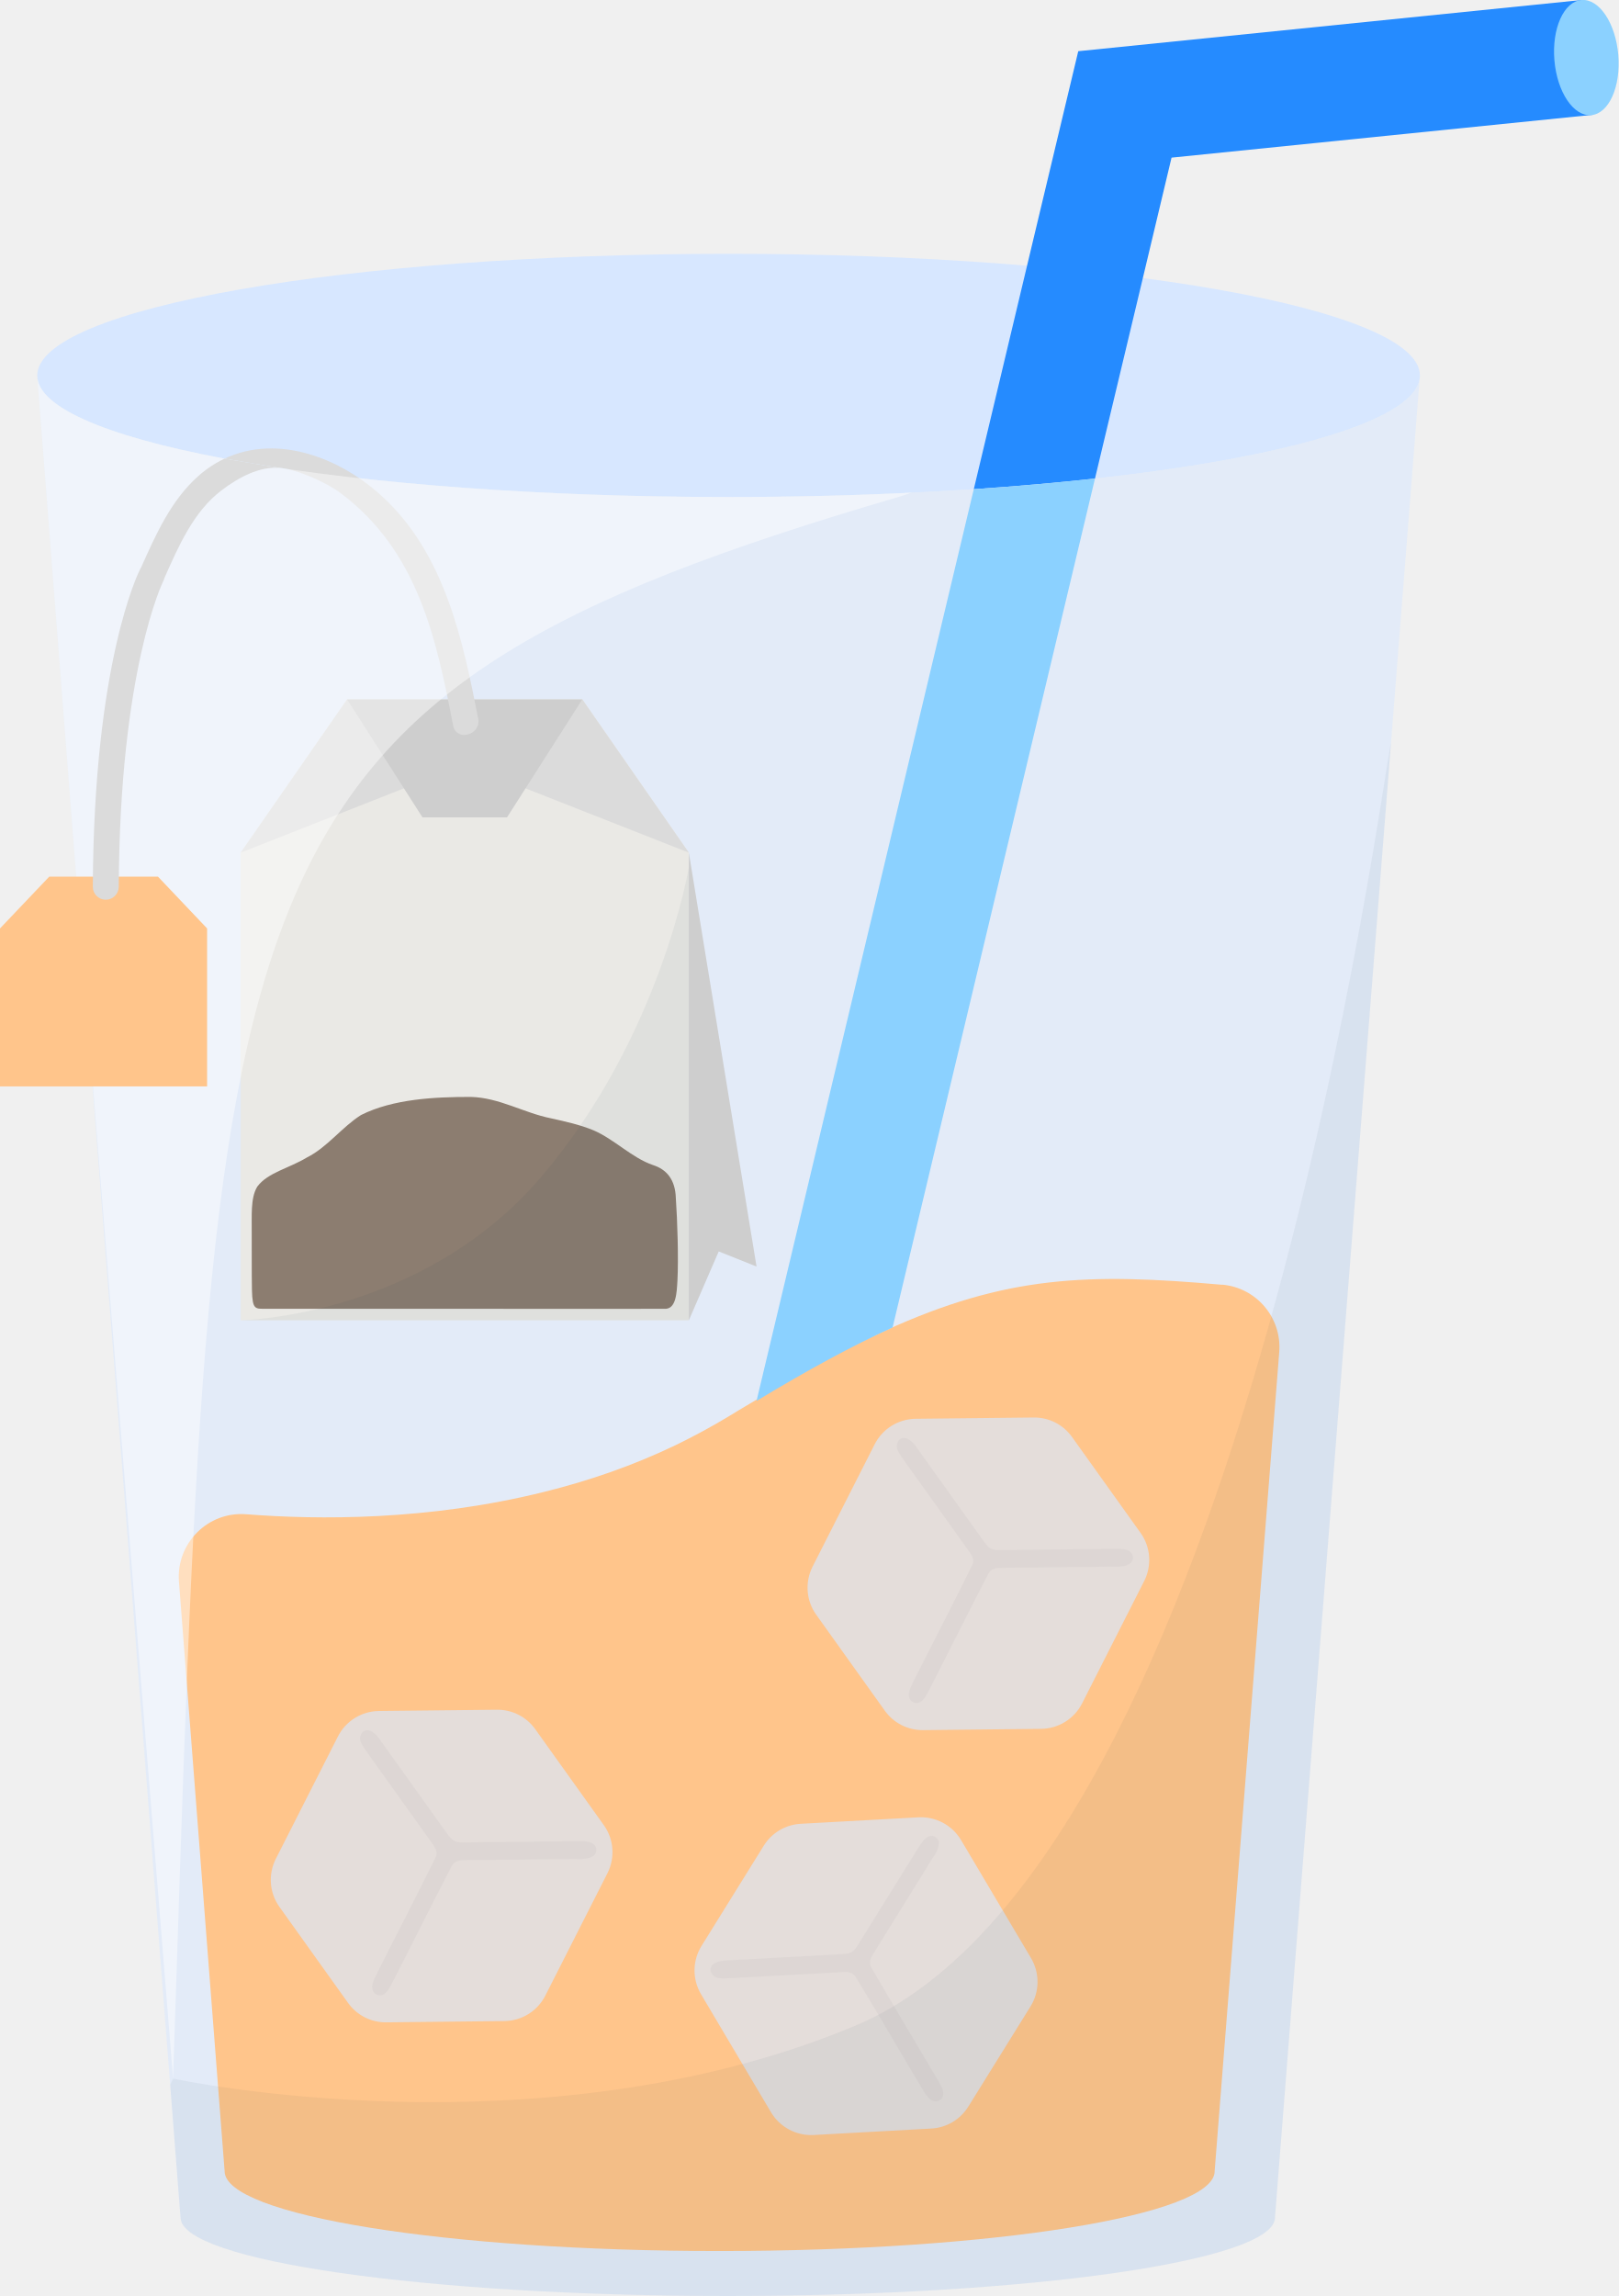
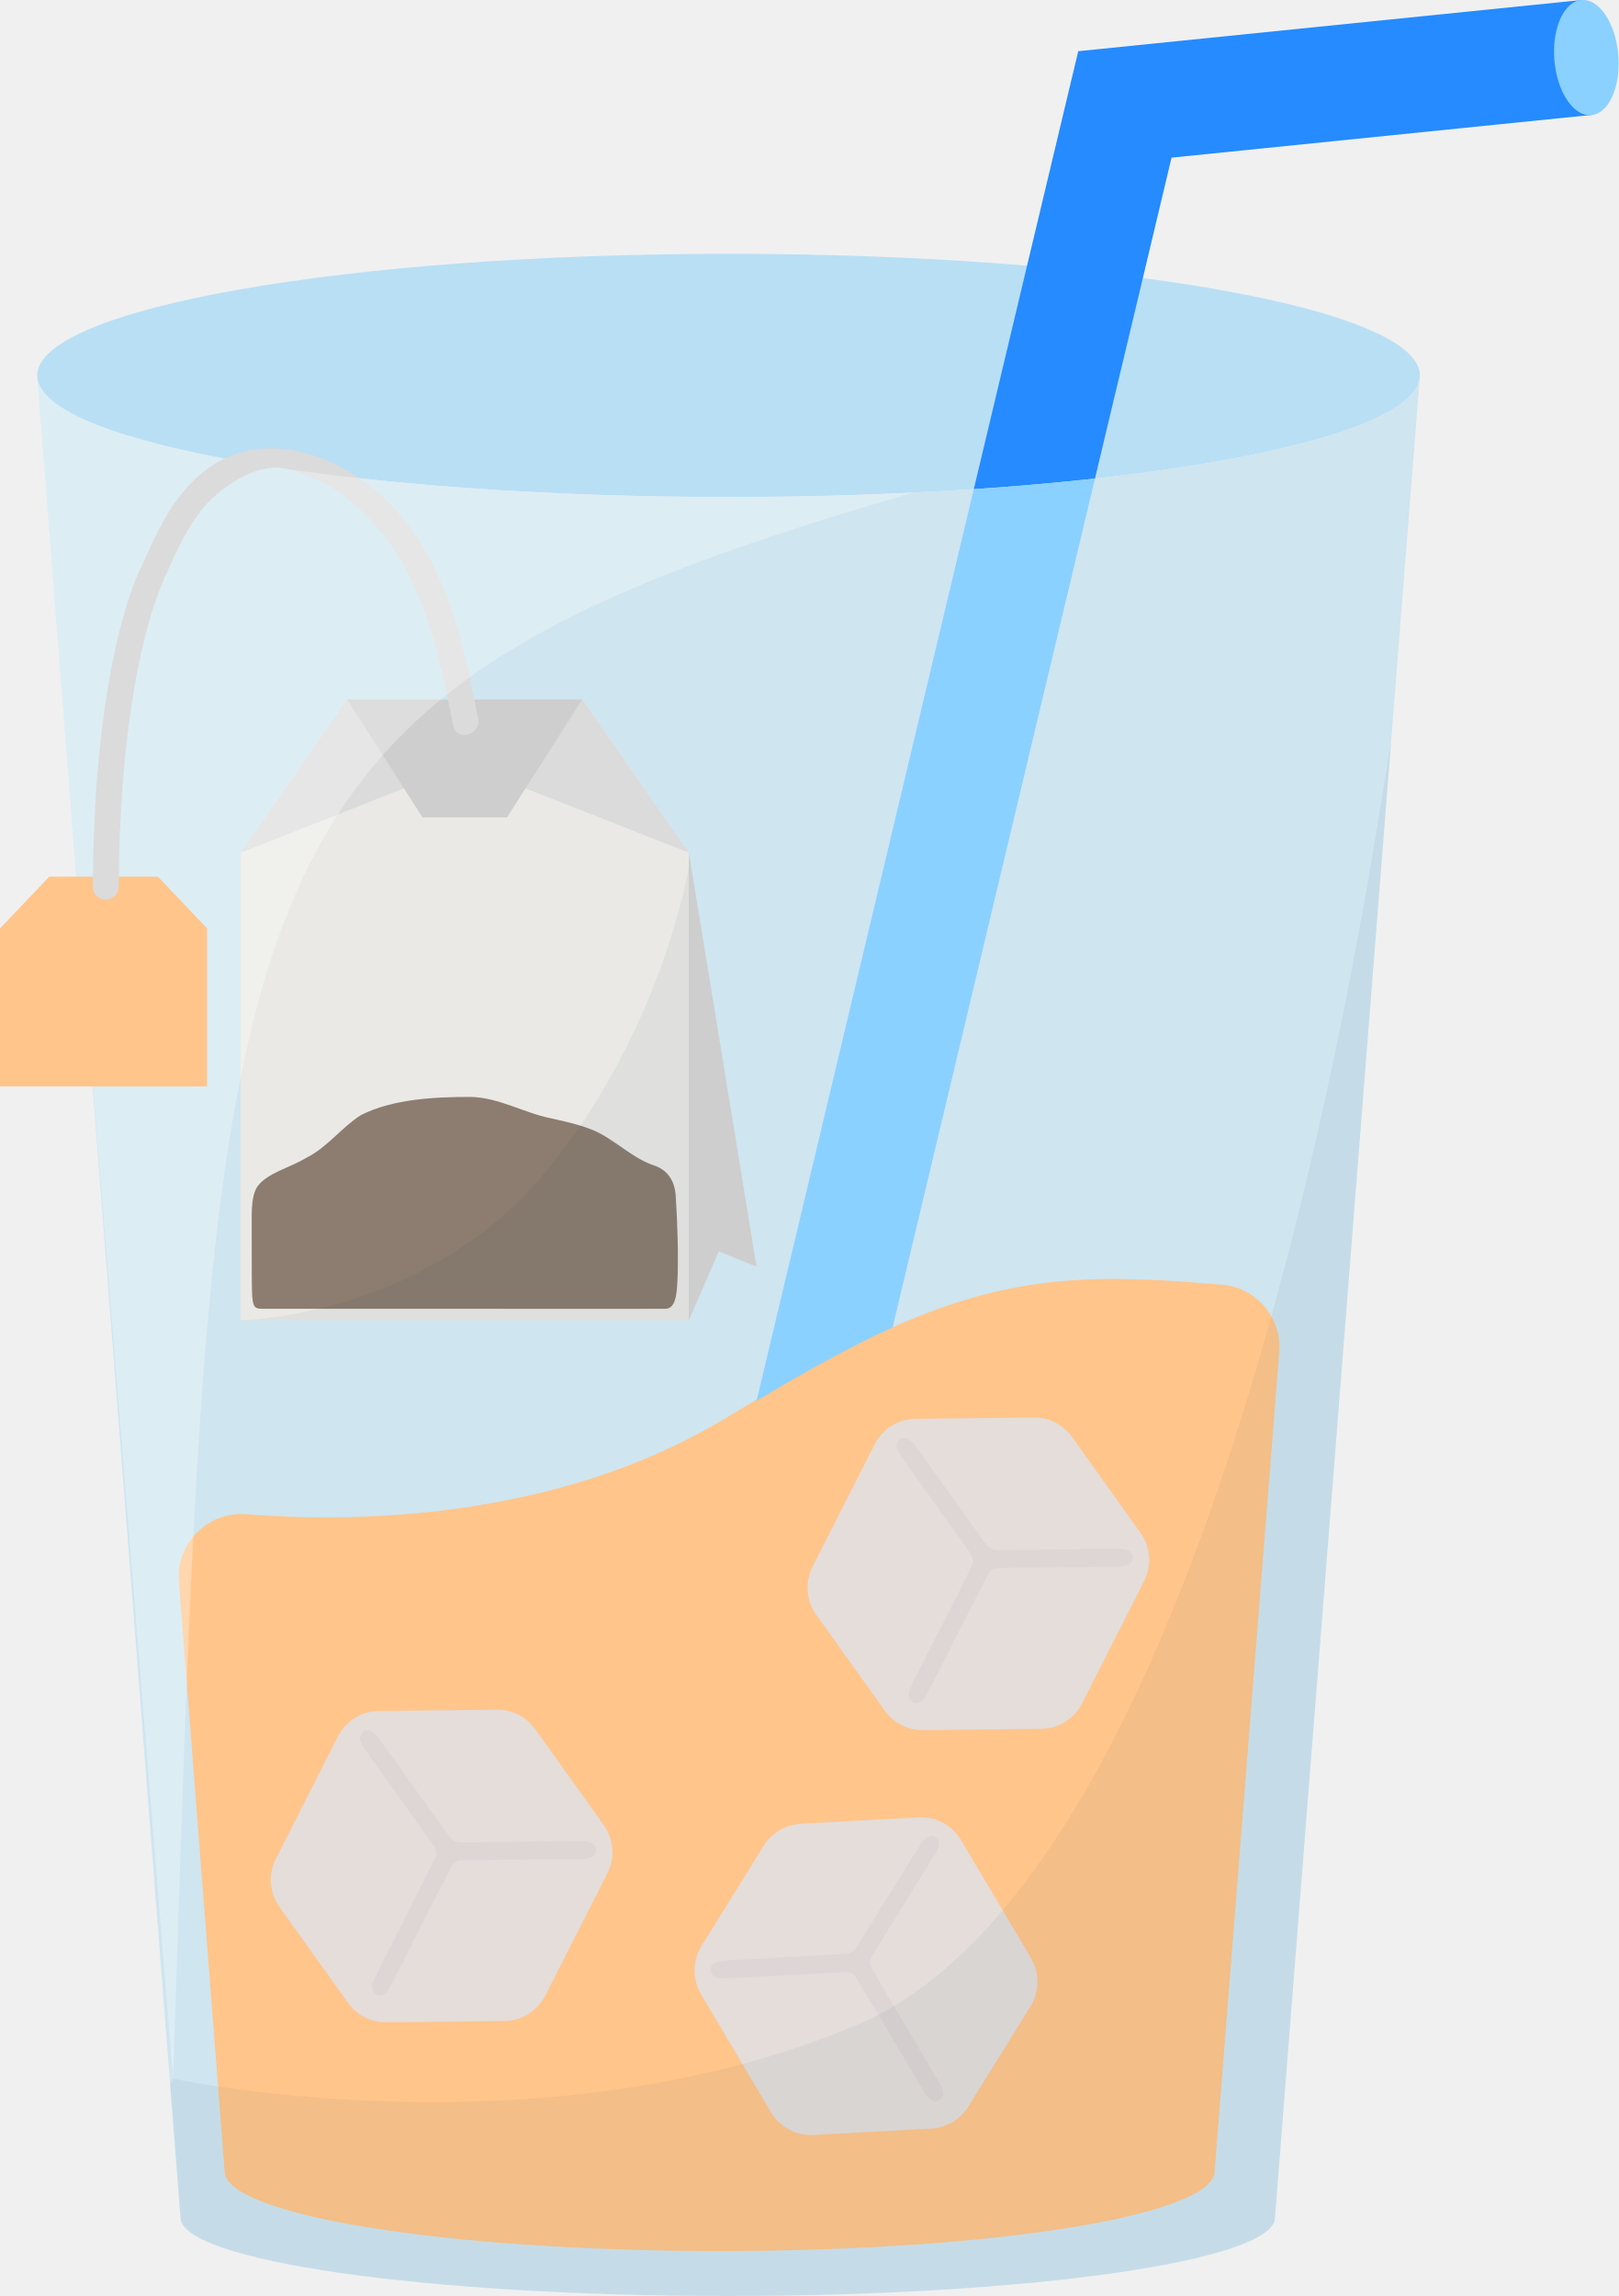
<svg xmlns="http://www.w3.org/2000/svg" id="Layer_2" data-name="Layer 2" viewBox="0 0 140.37 199.1">
  <defs>
    <style>
      .cls-1 {
-         opacity: .52;
+         fill: #258bff;
      }

-       .cls-1, .cls-2 {
+       .cls-2 {
+         fill: #dbdbdb;
+       }
+ 
+       .cls-3 {
+         fill: #cecece;
+       }
+ 
+       .cls-4 {
+         fill: #fff;
+         opacity: .3;
+       }
+ 
+       .cls-5 {
        fill: #d7e7ff;
      }

-       .cls-3 {
-         fill: #258bff;
-       }
- 
-       .cls-4 {
-         fill: #dbdbdb;
-       }
- 
-       .cls-5 {
-         fill: #cecece;
-       }
- 
      .cls-6 {
-         fill: #fff;
-         opacity: .45;
+         fill: #cfe5f0;
      }

      .cls-7 {
+         fill: #b9dff5;
+       }
+ 
+       .cls-8 {
        opacity: .68;
      }

-       .cls-8, .cls-9 {
+       .cls-9, .cls-10 {
        opacity: .05;
      }

-       .cls-10 {
+       .cls-11 {
        fill: #8c7d70;
      }

-       .cls-11, .cls-9 {
+       .cls-12, .cls-10 {
        fill: #0a223a;
      }

-       .cls-12 {
+       .cls-13 {
        fill: #eae9e5;
      }

-       .cls-13 {
+       .cls-14 {
        fill: #ffc58b;
      }

-       .cls-14 {
+       .cls-15 {
        fill: #8bd1ff;
      }
    </style>
  </defs>
  <g id="Ice_Tea_Cup" data-name="Ice Tea Cup">
-     <path class="cls-2" d="M123.14,32.56v.02c0,.08-.01.17-.02.25-.82,5.7-27.34,10.27-59.94,10.27S4.1,38.53,3.25,32.84c-.01-.09-.02-.19-.02-.28,0-5.83,26.84-10.55,59.95-10.55s59.96,4.72,59.96,10.55Z" />
-     <path class="cls-1" d="M123.12,32.83l-12.55,159.47c0,3.75-21.24,6.8-47.46,6.8s-47.45-3.05-47.45-6.8h-.01L7.12,82.53l-3.87-49.69c.85,5.69,27.36,10.26,59.93,10.26s59.12-4.57,59.94-10.27Z" />
-     <path class="cls-13" d="M105.99,111.4c2.98.26,5.19,2.88,4.95,5.85l-5.6,71v.03c0,3.82-19.21,6.92-42.93,6.92s-42.93-3.1-42.93-6.92l-3.96-51.12c-.26-3.32,2.5-6.11,5.83-5.85,6.22.49,15.82.56,25.84-1.94,3.81-.94,7.68-2.26,11.44-4.07,1.54-.75,3.1-1.59,4.62-2.51.58-.36,1.15-.7,1.71-1.03,4.49-2.71,8.33-4.79,11.8-6.37,10.51-4.8,17.62-5.01,29.22-3.98Z" />
-     <g class="cls-7">
-       <path class="cls-2" d="M43.08,148.26l-10.22.11c-1.51.02-2.88.87-3.56,2.22l-5.38,10.6c-.68,1.34-.56,2.96.32,4.18l5.94,8.31c.77,1.08,2.01,1.71,3.34,1.69l10.22-.11c1.51-.02,2.88-.87,3.56-2.22l5.38-10.6c.68-1.34.56-2.96-.32-4.18l-5.94-8.31c-.77-1.08-2.01-1.71-3.34-1.69Z" />
-       <g class="cls-8">
-         <path class="cls-11" d="M51.51,160.9c-.7.47-1.32.24-2.41.31-2.56.03-6.92.07-8.61.09-.55,0-1.07,0-1.34.56-1.37,2.62-3.95,7.79-5.15,10.11-.16.31-.34.65-.57.86-.52.46-1.22.06-1.15-.62.04-.32.21-.66.36-.98,1.18-2.36,3.84-7.5,5.12-10.13.29-.57-.11-1-.43-1.46-1.14-1.6-4.03-5.63-5.37-7.51-.47-.73-1.04-1.25-.54-1.9.53-.53,1.24.16,1.58.7,1.25,1.74,4.43,6.19,5.64,7.89.22.3.43.63.73.81.5.22.88.11,1.59.13,2.32-.02,7.18-.08,9.21-.1.37,0,.76,0,1.07.12.51.2.62.74.29,1.1l-.02.02Z" />
+     <path class="cls-7" d="M123.14,32.56v.02c0,.08-.01.17-.02.25-.82,5.7-27.34,10.27-59.94,10.27S4.1,38.53,3.25,32.84c-.01-.09-.02-.19-.02-.28,0-5.83,26.84-10.55,59.95-10.55s59.96,4.72,59.96,10.55Z" />
+     <path class="cls-6" d="M123.12,32.83l-12.55,159.47c0,3.75-21.24,6.8-47.46,6.8s-47.45-3.05-47.45-6.8h-.01L7.12,82.53l-3.87-49.69c.85,5.69,27.36,10.26,59.93,10.26s59.12-4.57,59.94-10.27Z" />
+     <path class="cls-14" d="M105.99,111.4c2.98.26,5.19,2.88,4.95,5.85l-5.6,71v.03c0,3.82-19.21,6.92-42.93,6.92s-42.93-3.1-42.93-6.92l-3.96-51.12c-.26-3.32,2.5-6.11,5.83-5.85,6.22.49,15.82.56,25.84-1.94,3.81-.94,7.68-2.26,11.44-4.07,1.54-.75,3.1-1.59,4.62-2.51.58-.36,1.15-.7,1.71-1.03,4.49-2.71,8.33-4.79,11.8-6.37,10.51-4.8,17.62-5.01,29.22-3.98Z" />
+     <g class="cls-8">
+       <path class="cls-5" d="M43.08,148.26l-10.22.11c-1.51.02-2.88.87-3.56,2.22l-5.38,10.6c-.68,1.34-.56,2.96.32,4.18l5.94,8.31c.77,1.08,2.01,1.71,3.34,1.69l10.22-.11c1.51-.02,2.88-.87,3.56-2.22l5.38-10.6c.68-1.34.56-2.96-.32-4.18l-5.94-8.31c-.77-1.08-2.01-1.71-3.34-1.69Z" />
+       <g class="cls-9">
+         <path class="cls-12" d="M51.51,160.9c-.7.47-1.32.24-2.41.31-2.56.03-6.92.07-8.61.09-.55,0-1.07,0-1.34.56-1.37,2.62-3.95,7.79-5.15,10.11-.16.31-.34.65-.57.86-.52.46-1.22.06-1.15-.62.04-.32.21-.66.36-.98,1.18-2.36,3.84-7.5,5.12-10.13.29-.57-.11-1-.43-1.46-1.14-1.6-4.03-5.63-5.37-7.51-.47-.73-1.04-1.25-.54-1.9.53-.53,1.24.16,1.58.7,1.25,1.74,4.43,6.19,5.64,7.89.22.3.43.63.73.81.5.22.88.11,1.59.13,2.32-.02,7.18-.08,9.21-.1.37,0,.76,0,1.07.12.51.2.62.74.29,1.1l-.02.02Z" />
      </g>
    </g>
-     <g class="cls-7">
-       <path class="cls-2" d="M89.63,122.92l-10.22.11c-1.51.02-2.88.87-3.56,2.22l-5.38,10.6c-.68,1.34-.56,2.96.32,4.18l5.94,8.31c.77,1.08,2.01,1.71,3.34,1.69l10.22-.11c1.51-.02,2.88-.87,3.56-2.22l5.38-10.6c.68-1.34.56-2.96-.32-4.18l-5.94-8.31c-.77-1.08-2.01-1.71-3.34-1.69Z" />
-       <g class="cls-8">
-         <path class="cls-11" d="M98.05,135.55c-.7.47-1.32.24-2.41.31-2.56.03-6.92.07-8.61.09-.55,0-1.07,0-1.34.56-1.37,2.62-3.95,7.79-5.15,10.11-.16.31-.34.65-.57.86-.52.46-1.22.06-1.15-.62.04-.32.21-.66.36-.98,1.18-2.36,3.84-7.5,5.12-10.13.29-.57-.11-1-.43-1.46-1.14-1.6-4.03-5.63-5.37-7.51-.47-.73-1.04-1.25-.54-1.9.53-.53,1.24.16,1.58.7,1.25,1.74,4.43,6.19,5.64,7.89.22.3.43.63.73.81.5.22.88.11,1.59.13,2.32-.02,7.18-.08,9.21-.1.37,0,.76,0,1.07.12.51.2.62.74.29,1.1l-.02.02Z" />
+     <g class="cls-8">
+       <path class="cls-5" d="M89.63,122.92l-10.22.11c-1.51.02-2.88.87-3.56,2.22l-5.38,10.6c-.68,1.34-.56,2.96.32,4.18l5.94,8.31c.77,1.08,2.01,1.71,3.34,1.69l10.22-.11c1.51-.02,2.88-.87,3.56-2.22l5.38-10.6c.68-1.34.56-2.96-.32-4.18l-5.94-8.31c-.77-1.08-2.01-1.71-3.34-1.69Z" />
+       <g class="cls-9">
+         <path class="cls-12" d="M98.05,135.55c-.7.47-1.32.24-2.41.31-2.56.03-6.92.07-8.61.09-.55,0-1.07,0-1.34.56-1.37,2.62-3.95,7.79-5.15,10.11-.16.31-.34.65-.57.86-.52.46-1.22.06-1.15-.62.04-.32.21-.66.36-.98,1.18-2.36,3.84-7.5,5.12-10.13.29-.57-.11-1-.43-1.46-1.14-1.6-4.03-5.63-5.37-7.51-.47-.73-1.04-1.25-.54-1.9.53-.53,1.24.16,1.58.7,1.25,1.74,4.43,6.19,5.64,7.89.22.3.43.63.73.81.5.22.88.11,1.59.13,2.32-.02,7.18-.08,9.21-.1.37,0,.76,0,1.07.12.51.2.62.74.29,1.1l-.02.02Z" />
      </g>
    </g>
-     <g class="cls-7">
-       <path class="cls-2" d="M66.23,160.06l-5.39,8.68c-.8,1.28-.81,2.9-.04,4.2l6.06,10.22c.77,1.3,2.2,2.06,3.7,1.98l10.2-.56c1.32-.07,2.52-.78,3.22-1.91l5.39-8.68c.8-1.28.81-2.9.04-4.2l-6.06-10.22c-.77-1.3-2.2-2.06-3.7-1.98l-10.2.56c-1.32.07-2.52.78-3.22,1.91Z" />
-       <g class="cls-8">
-         <path class="cls-11" d="M81.41,159.73c.02.84-.5,1.24-1.03,2.2-1.35,2.18-3.65,5.88-4.54,7.32-.29.47-.58.9-.24,1.43,1.48,2.57,4.45,7.51,5.77,9.77.18.3.37.63.42.95.11.69-.6,1.07-1.14.63-.25-.2-.45-.53-.63-.83-1.36-2.26-4.27-7.26-5.8-9.75-.33-.55-.9-.44-1.46-.42-1.96.1-6.91.38-9.22.5-.87.01-1.61.2-1.9-.57-.17-.73.8-.96,1.44-.96,2.13-.12,7.6-.41,9.68-.53.37-.03.76-.02,1.08-.18.45-.31.57-.68.96-1.27,1.22-1.97,3.79-6.1,4.86-7.82.2-.31.41-.64.68-.84.44-.32.96-.13,1.08.35v.02Z" />
+     <g class="cls-8">
+       <path class="cls-5" d="M66.23,160.06l-5.39,8.68c-.8,1.28-.81,2.9-.04,4.2l6.06,10.22c.77,1.3,2.2,2.06,3.7,1.98l10.2-.56c1.32-.07,2.52-.78,3.22-1.91l5.39-8.68c.8-1.28.81-2.9.04-4.2l-6.06-10.22c-.77-1.3-2.2-2.06-3.7-1.98l-10.2.56c-1.32.07-2.52.78-3.22,1.91Z" />
+       <g class="cls-9">
+         <path class="cls-12" d="M81.41,159.73c.02.84-.5,1.24-1.03,2.2-1.35,2.18-3.65,5.88-4.54,7.32-.29.47-.58.9-.24,1.43,1.48,2.57,4.45,7.51,5.77,9.77.18.3.37.63.42.95.11.69-.6,1.07-1.14.63-.25-.2-.45-.53-.63-.83-1.36-2.26-4.27-7.26-5.8-9.75-.33-.55-.9-.44-1.46-.42-1.96.1-6.91.38-9.22.5-.87.01-1.61.2-1.9-.57-.17-.73.8-.96,1.44-.96,2.13-.12,7.6-.41,9.68-.53.37-.03.76-.02,1.08-.18.45-.31.57-.68.96-1.27,1.22-1.97,3.79-6.1,4.86-7.82.2-.31.41-.64.68-.84.44-.32.96-.13,1.08.35v.02Z" />
      </g>
    </g>
-     <path class="cls-3" d="M138.19,9.95l-36.59,3.72-2.49,10.45-3.01,12.6-1.14,4.78c-3.3.36-6.82.67-10.51.92l1.36-5.7,3.26-13.68,4.44-18.6L137.17,0l1.02,9.95Z" />
-     <path class="cls-14" d="M94.96,41.5l-17.55,73.61c-3.47,1.58-7.31,3.66-11.8,6.37l18.84-79.06c3.69-.25,7.21-.56,10.51-.92Z" />
+     <path class="cls-1" d="M138.19,9.95l-36.59,3.72-2.49,10.45-3.01,12.6-1.14,4.78c-3.3.36-6.82.67-10.51.92l1.36-5.7,3.26-13.68,4.44-18.6L137.17,0l1.02,9.95Z" />
+     <path class="cls-15" d="M94.96,41.5l-17.55,73.61c-3.47,1.58-7.31,3.66-11.8,6.37l18.84-79.06c3.69-.25,7.21-.56,10.51-.92Z" />
    <g>
-       <polyline class="cls-12" points="59.74 73.94 59.74 114.49 20.87 114.49 20.87 73.94 30.1 60.65 50.5 60.65 59.74 73.94" />
-       <polygon class="cls-5" points="62.33 108.52 59.74 114.49 59.74 73.94 65.61 109.83 62.33 108.52" />
-       <path class="cls-10" d="M22.33,102.88c.89-1.2,2.78-1.59,4.29-2.51,1.75-.87,3.03-2.63,4.69-3.68,2.79-1.4,6.41-1.57,9.51-1.57,2.48.06,4.59,1.38,6.98,1.86,1.22.27,2.5.55,3.68,1.04,1.79.77,3.33,2.39,5.15,3.01,1.17.37,1.93,1.25,1.98,2.85.14,2,.24,5.28.14,7.17-.06,1.01-.1,2.54-1.15,2.44-2.79.02-13.84,0-22.9,0-5.06,0-8.28,0-11.6,0-.96,0-1.21.13-1.25-1.63-.03-1.61-.01-3.36-.02-5,.02-1.35-.12-2.95.46-3.92l.04-.07Z" />
-       <polygon class="cls-4" points="20.87 73.94 36.56 67.76 30.1 60.65 20.87 73.94" />
-       <polygon class="cls-4" points="59.74 73.94 44.04 67.76 50.5 60.65 59.74 73.94" />
-       <polygon class="cls-5" points="30.1 60.65 50.5 60.65 43.97 70.88 36.64 70.88 30.1 60.65" />
-       <path class="cls-9" d="M20.87,114.49s15.67-.25,26.06-12.43c10.39-12.18,12.81-26.86,12.81-26.86v39.29H20.87Z" />
+       <polyline class="cls-13" points="59.74 73.94 59.74 114.49 20.87 114.49 20.87 73.94 30.1 60.65 50.5 60.65 59.74 73.94" />
+       <polygon class="cls-3" points="62.33 108.52 59.74 114.49 59.74 73.94 65.61 109.83 62.33 108.52" />
+       <path class="cls-11" d="M22.33,102.88c.89-1.2,2.78-1.59,4.29-2.51,1.75-.87,3.03-2.63,4.69-3.68,2.79-1.4,6.41-1.57,9.51-1.57,2.48.06,4.59,1.38,6.98,1.86,1.22.27,2.5.55,3.68,1.04,1.79.77,3.33,2.39,5.15,3.01,1.17.37,1.93,1.25,1.98,2.85.14,2,.24,5.28.14,7.17-.06,1.01-.1,2.54-1.15,2.44-2.79.02-13.84,0-22.9,0-5.06,0-8.28,0-11.6,0-.96,0-1.21.13-1.25-1.63-.03-1.61-.01-3.36-.02-5,.02-1.35-.12-2.95.46-3.92l.04-.07Z" />
+       <polygon class="cls-2" points="20.87 73.94 36.56 67.76 30.1 60.65 20.87 73.94" />
+       <polygon class="cls-2" points="59.74 73.94 44.04 67.76 50.5 60.65 59.74 73.94" />
+       <polygon class="cls-3" points="30.1 60.65 50.5 60.65 43.97 70.88 36.64 70.88 30.1 60.65" />
+       <path class="cls-10" d="M20.87,114.49s15.67-.25,26.06-12.43c10.39-12.18,12.81-26.86,12.81-26.86v39.29H20.87Z" />
    </g>
-     <path class="cls-4" d="M24.23,40.57c1.54.12,4.1,1.28,5.31,2.19,6.71,5.04,8.29,12.59,9.76,20.16.28,1.42,2.44.82,2.17-.6h0c-1.33-6.83-2.89-14.16-8.17-19.13-3.72-3.5-9.22-5.59-13.82-3.42l4.75.8Z" />
-     <path class="cls-9" d="M120.64,64.33l-10.07,127.97c0,3.75-21.24,6.8-47.46,6.8s-47.45-3.05-47.45-6.8h0l-.9-11.53.26-.52s31.81,6.87,59.18-4.6c33.98-14.24,45.85-109.67,46.45-111.32Z" />
-     <path class="cls-6" d="M79.05,42.72c-.36.13-.74.26-1.15.38C17.64,60.74,18.51,74.48,15.01,180.25l-7.89-97.72-3.87-49.69c.85,5.69,27.36,10.26,59.93,10.26,5.49,0,10.82-.13,15.87-.38Z" />
-     <ellipse class="cls-14" cx="137.57" cy="5" rx="2.78" ry="5.01" transform="translate(.07 11.57) rotate(-4.82)" />
-     <polyline class="cls-13" points="17.96 80.51 17.96 94.21 0 94.21 0 80.51 4.27 76.02 13.7 76.02 17.96 80.51" />
-     <path class="cls-4" d="M24.23,40.57c-1.72-.13-3.51.8-5.03,1.96-2.42,1.84-3.72,4.84-4.94,7.59,0,.01-.01.03-.01.04-.02.07-.05.14-.08.21-.02.04-.97,1.96-1.92,6.23s-1.91,10.89-1.95,20.3c-.01.62-.51,1.12-1.13,1.12s-1.13-.51-1.12-1.13c.08-19.47,3.95-27.23,4.11-27.55.02-.03.03-.06.05-.09.01-.01.02-.03.03-.05,1.27-2.84,2.59-5.82,4.96-7.92.72-.64,1.49-1.14,2.28-1.51l4.75.8Z" />
+     <path class="cls-2" d="M24.23,40.57c1.54.12,4.1,1.28,5.31,2.19,6.71,5.04,8.29,12.59,9.76,20.16.28,1.42,2.44.82,2.17-.6h0c-1.33-6.83-2.89-14.16-8.17-19.13-3.72-3.5-9.22-5.59-13.82-3.42l4.75.8Z" />
+     <path class="cls-10" d="M120.64,64.33l-10.07,127.97c0,3.75-21.24,6.8-47.46,6.8s-47.45-3.05-47.45-6.8h0l-.9-11.53.26-.52s31.81,6.87,59.18-4.6c33.98-14.24,45.85-109.67,46.45-111.32Z" />
+     <path class="cls-4" d="M79.05,42.72c-.36.13-.74.26-1.15.38C17.64,60.74,18.51,74.48,15.01,180.25l-7.89-97.72-3.87-49.69c.85,5.69,27.36,10.26,59.93,10.26,5.49,0,10.82-.13,15.87-.38Z" />
+     <ellipse class="cls-15" cx="137.57" cy="5" rx="2.78" ry="5.01" transform="translate(.07 11.57) rotate(-4.82)" />
+     <polyline class="cls-14" points="17.96 80.51 17.96 94.21 0 94.21 0 80.51 4.27 76.02 13.7 76.02 17.96 80.51" />
+     <path class="cls-2" d="M24.23,40.57c-1.72-.13-3.51.8-5.03,1.96-2.42,1.84-3.72,4.84-4.94,7.59,0,.01-.01.03-.01.04-.02.07-.05.14-.08.21-.02.04-.97,1.96-1.92,6.23s-1.91,10.89-1.95,20.3c-.01.62-.51,1.12-1.13,1.12s-1.13-.51-1.12-1.13c.08-19.47,3.95-27.23,4.11-27.55.02-.03.03-.06.05-.09.01-.01.02-.03.03-.05,1.27-2.84,2.59-5.82,4.96-7.92.72-.64,1.49-1.14,2.28-1.51l4.75.8Z" />
  </g>
</svg>
